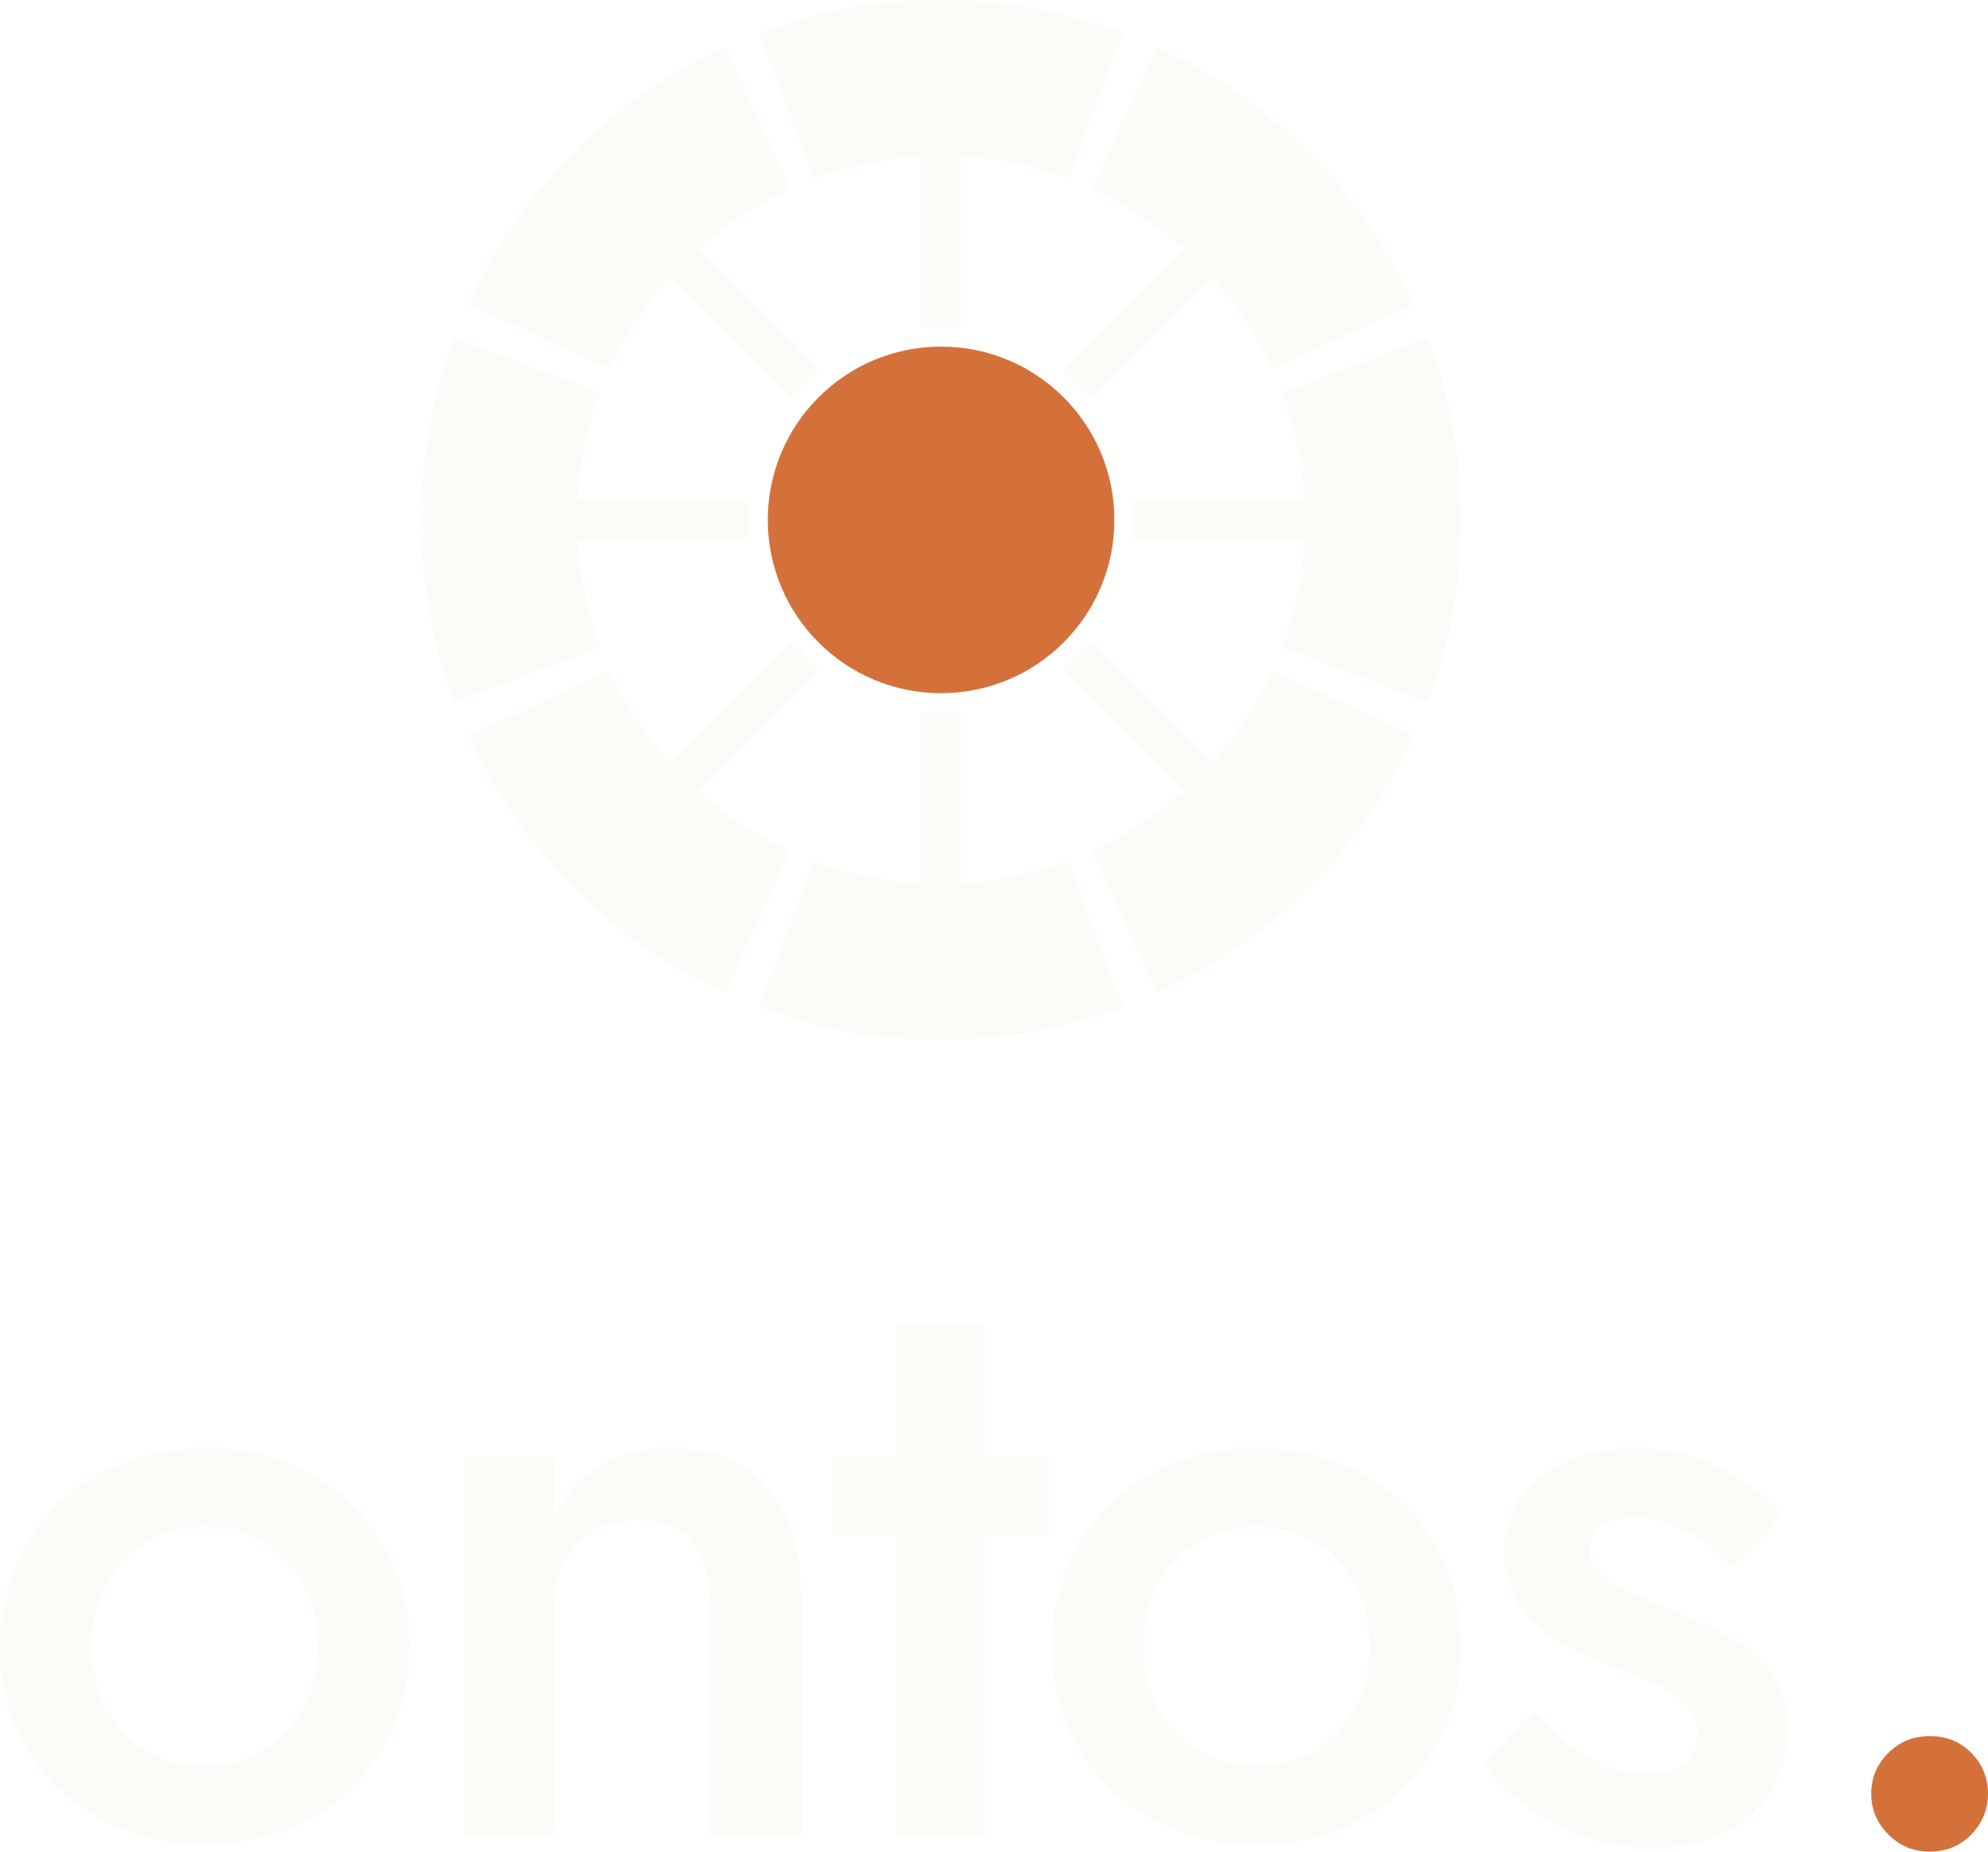
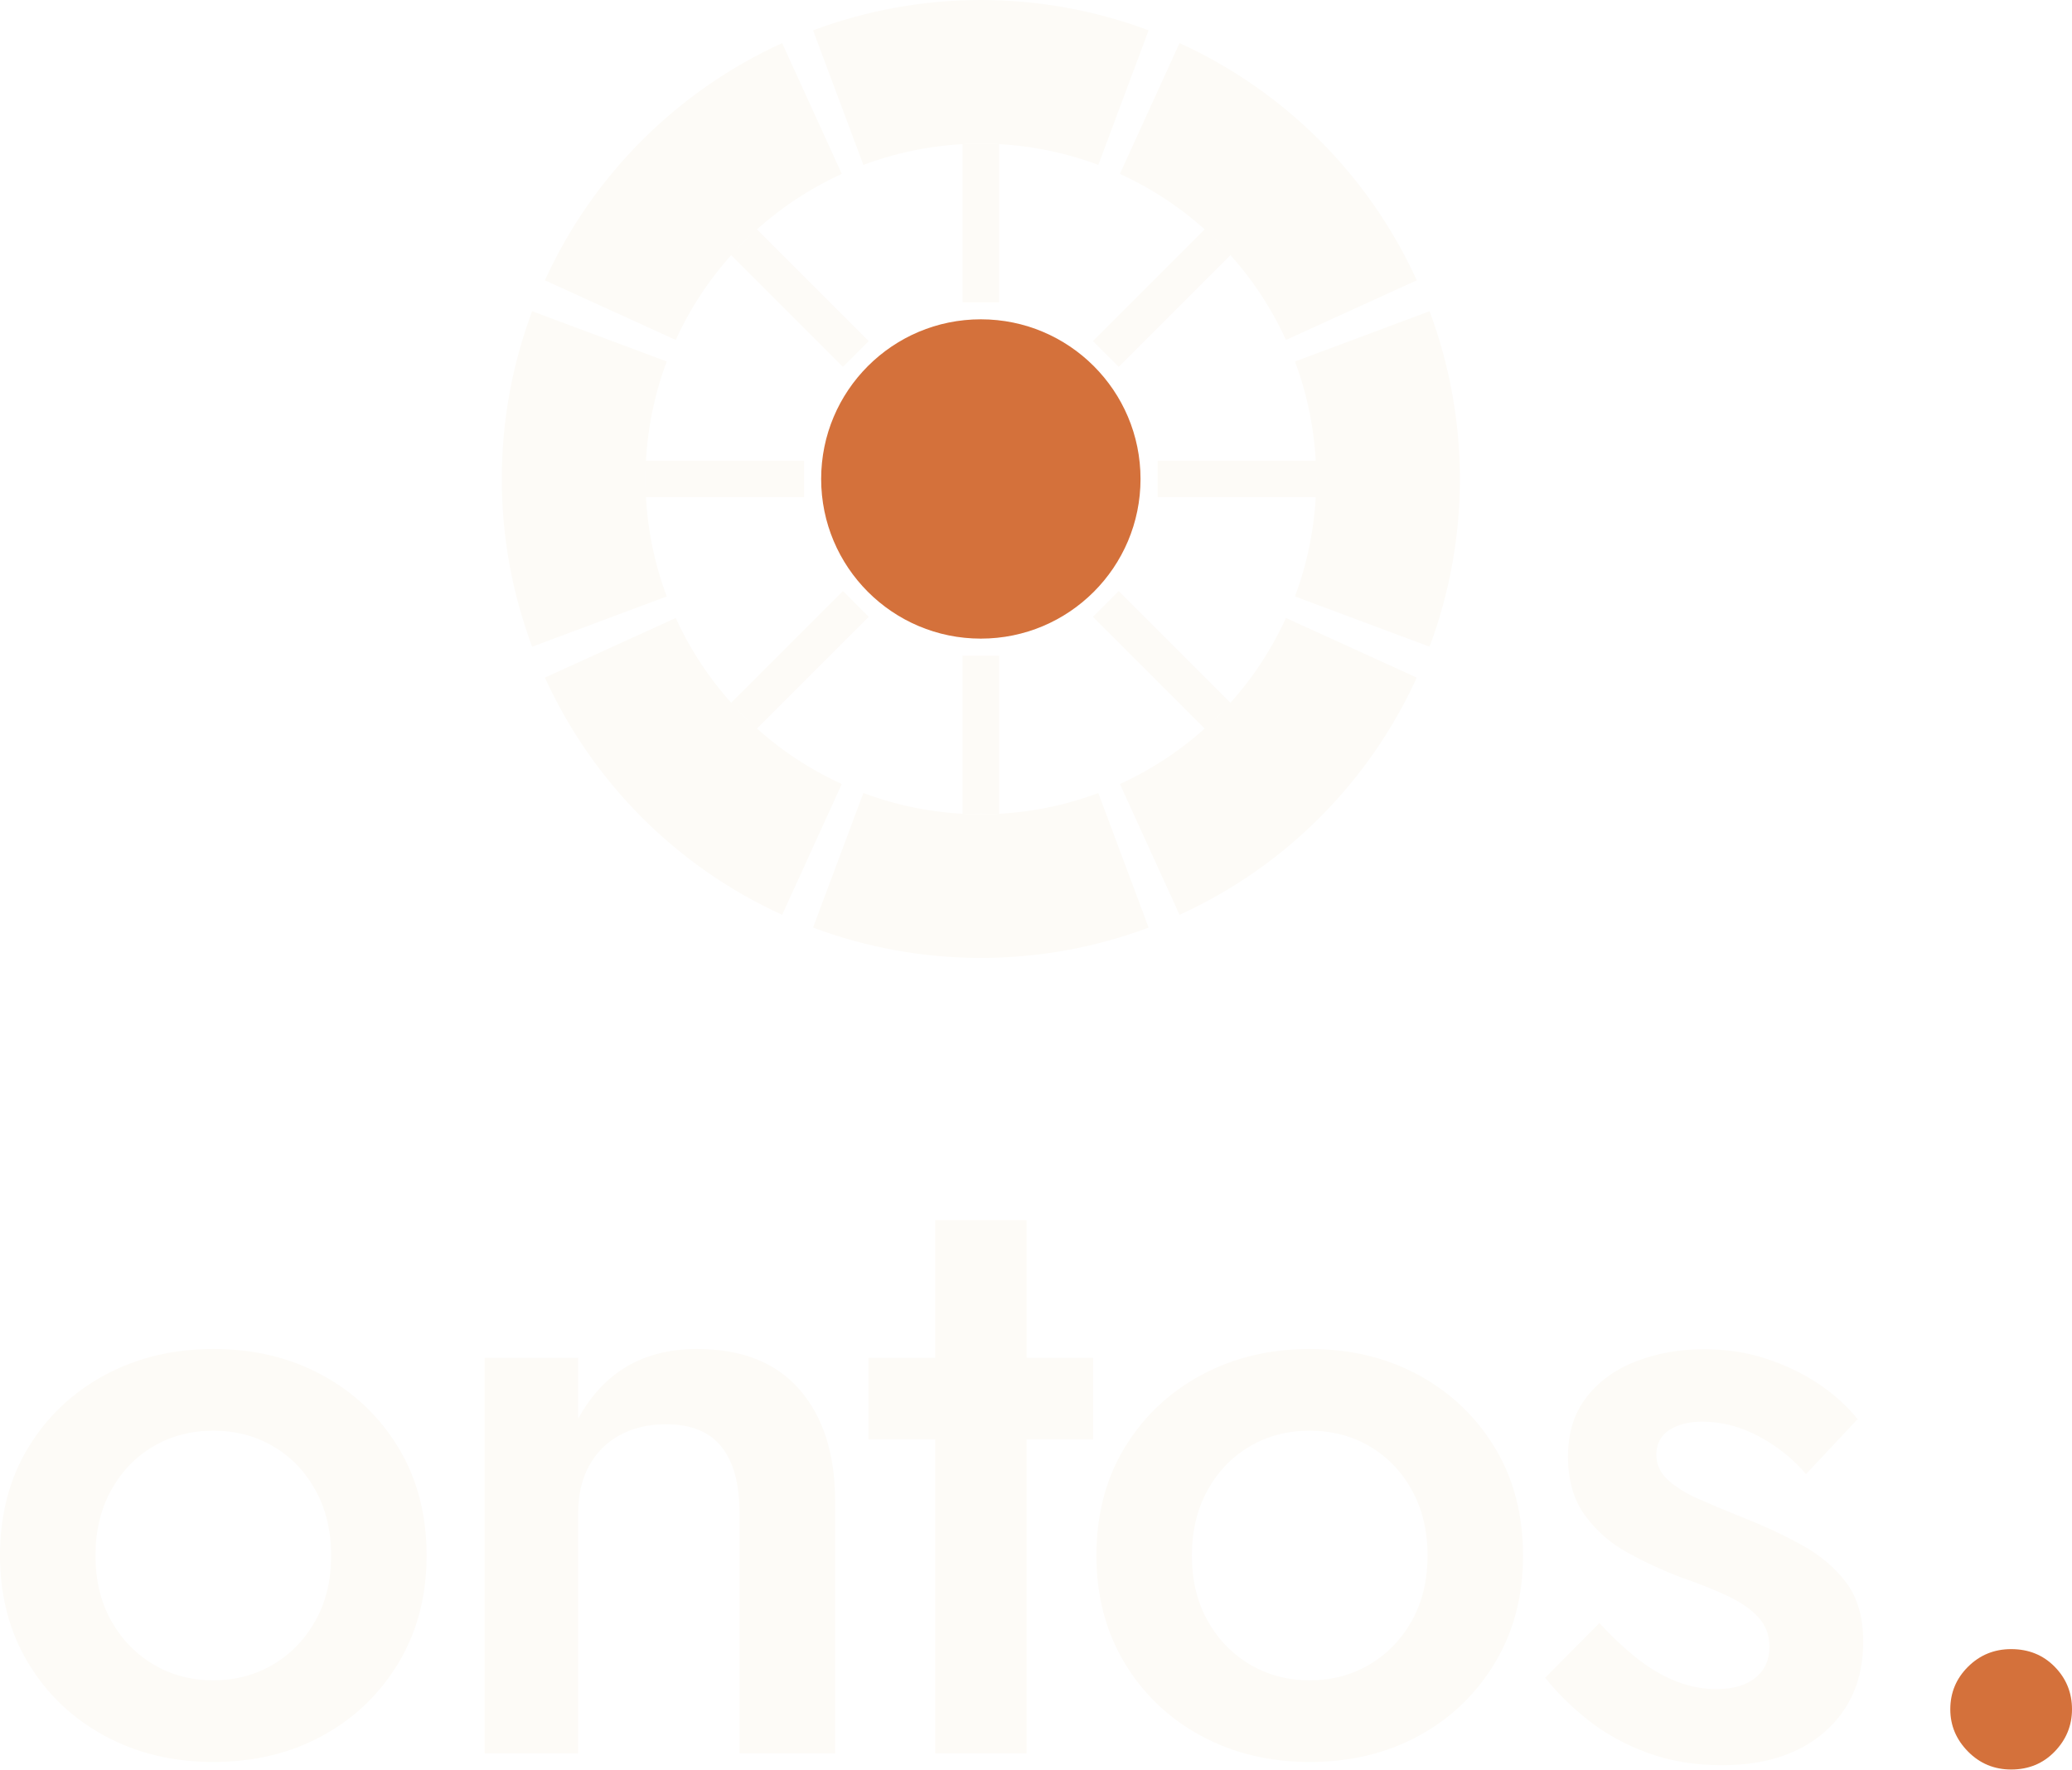
- <svg xmlns="http://www.w3.org/2000/svg" role="img" aria-label="ONTOS · vertical" viewBox="2.25 8 160.6 149.583" width="100%" overflow="visible" style="display:block;max-width:100%;height:auto;color:#fdfbf7">
-   <svg x="28.275" y="0" width="100" height="100" viewBox="0 0 100 100" color="#fdfbf7" aria-hidden="true" overflow="visible">
+ <svg xmlns="http://www.w3.org/2000/svg" role="img" aria-label="ONTOS · vertical" viewBox="2.545 8 181.66 155.167" width="100%" overflow="visible" style="display:block;max-width:100%;height:auto;color:#fdfbf7">
+   <svg x="38.539" y="0" width="100" height="100" viewBox="0 0 100 100" color="#fdfbf7" aria-hidden="true" overflow="visible">
    <path d="M35.29,10.66 A42,42 0 0 1 64.71,10.66 L60.3,22.46 A29.4,29.4 0 0 0 39.7,22.46 Z" fill="currentColor" />
    <path d="M67.42,11.78 A42,42 0 0 1 88.22,32.58 L76.75,37.81 A29.4,29.4 0 0 0 62.19,23.25 Z" fill="currentColor" />
    <path d="M89.34,35.29 A42,42 0 0 1 89.34,64.71 L77.54,60.3 A29.4,29.4 0 0 0 77.54,39.7 Z" fill="currentColor" />
    <path d="M88.22,67.42 A42,42 0 0 1 67.42,88.22 L62.19,76.75 A29.4,29.4 0 0 0 76.75,62.19 Z" fill="currentColor" />
    <path d="M64.71,89.34 A42,42 0 0 1 35.29,89.34 L39.7,77.54 A29.4,29.4 0 0 0 60.3,77.54 Z" fill="currentColor" />
    <path d="M32.58,88.22 A42,42 0 0 1 11.78,67.42 L23.25,62.19 A29.4,29.4 0 0 0 37.81,76.75 Z" fill="currentColor" />
    <path d="M10.66,64.71 A42,42 0 0 1 10.66,35.29 L22.46,39.7 A29.4,29.4 0 0 0 22.46,60.3 Z" fill="currentColor" />
    <path d="M11.78,32.58 A42,42 0 0 1 32.58,11.78 L37.81,23.25 A29.4,29.4 0 0 0 23.25,37.81 Z" fill="currentColor" />
    <line x1="50.00" y1="34.50" x2="50.00" y2="20.60" stroke="currentColor" stroke-width="3.2" />
    <line x1="60.96" y1="39.04" x2="70.79" y2="29.21" stroke="currentColor" stroke-width="3.2" />
    <line x1="65.50" y1="50.00" x2="79.40" y2="50.00" stroke="currentColor" stroke-width="3.2" />
    <line x1="60.96" y1="60.96" x2="70.79" y2="70.79" stroke="currentColor" stroke-width="3.2" />
    <line x1="50.00" y1="65.50" x2="50.00" y2="79.40" stroke="currentColor" stroke-width="3.2" />
    <line x1="39.04" y1="60.96" x2="29.21" y2="70.79" stroke="currentColor" stroke-width="3.2" />
    <line x1="34.50" y1="50.00" x2="20.60" y2="50.00" stroke="currentColor" stroke-width="3.2" />
    <line x1="39.04" y1="39.04" x2="29.21" y2="29.21" stroke="currentColor" stroke-width="3.2" />
    <circle cx="50" cy="50" r="14" fill="#d4713b" />
  </svg>
-   <g transform="translate(0 156.3333) scale(0.06666667)">
+   <g transform="translate(0 161.7534) scale(0.07540878)">
    <g fill="#fdfbf7">
      <path data-glyph="o" d="M33.75 -230.0Q33.75 -159.75 66.375 -105.375Q99.0 -51.0 155.25 -20.5Q211.5 10.0 281.75 10.0Q352.75 10.0 408.625 -20.5Q464.5 -51.0 497.125 -105.375Q529.75 -159.75 529.75 -230.0Q529.75 -301.25 497.125 -355.25Q464.5 -409.25 408.625 -439.75Q352.75 -470.25 281.75 -470.25Q211.5 -470.25 155.25 -439.75Q99.0 -409.25 66.375 -355.25Q33.75 -301.25 33.75 -230.0ZM144.75 -230.0Q144.75 -273.0 162.875 -305.875Q181.0 -338.75 212.0 -357.0Q243.0 -375.25 281.75 -375.25Q320.5 -375.25 351.5 -357.0Q382.5 -338.75 400.625 -305.875Q418.75 -273.0 418.75 -230.0Q418.75 -187.0 400.625 -154.5Q382.5 -122.0 351.5 -103.5Q320.5 -85.0 281.75 -85.0Q243.0 -85.0 212.0 -103.5Q181.0 -122.0 162.875 -154.5Q144.75 -187.0 144.75 -230.0Z" transform="translate(0 0)" />
      <path data-glyph="n" d="M365.0 -280.0V0.0H476.25V-292.5Q476.25 -375.25 435.125 -422.75Q394.0 -470.25 315.75 -470.25Q268.5 -470.25 234.0 -449.875Q199.5 -429.5 177.5 -389.25V-460.0H68.75V0.0H177.5V-280.0Q177.5 -311.25 190.125 -334.375Q202.75 -357.5 225.875 -370.125Q249.0 -382.75 279.5 -382.75Q323.0 -382.75 344.0 -356.625Q365.0 -330.5 365.0 -280.0Z" transform="translate(528.5 0)" />
      <path data-glyph="t" d="M5.0 -460.0V-365.0H266.25V-460.0ZM82.5 -620.0V0.0H188.75V-620.0Z" transform="translate(1038.5 0)" />
      <path data-glyph="o" d="M33.75 -230.0Q33.75 -159.75 66.375 -105.375Q99.0 -51.0 155.25 -20.5Q211.5 10.0 281.75 10.0Q352.75 10.0 408.625 -20.5Q464.5 -51.0 497.125 -105.375Q529.75 -159.75 529.75 -230.0Q529.75 -301.25 497.125 -355.25Q464.5 -409.25 408.625 -439.75Q352.75 -470.25 281.75 -470.25Q211.5 -470.25 155.25 -439.75Q99.0 -409.25 66.375 -355.25Q33.75 -301.25 33.75 -230.0ZM144.75 -230.0Q144.75 -273.0 162.875 -305.875Q181.0 -338.75 212.0 -357.0Q243.0 -375.25 281.75 -375.25Q320.5 -375.25 351.5 -357.0Q382.5 -338.75 400.625 -305.875Q418.75 -273.0 418.75 -230.0Q418.75 -187.0 400.625 -154.5Q382.5 -122.0 351.5 -103.5Q320.5 -85.0 281.75 -85.0Q243.0 -85.0 212.0 -103.5Q181.0 -122.0 162.875 -154.5Q144.75 -187.0 144.75 -230.0Z" transform="translate(1274.75 0)" />
      <path data-glyph="s" d="M90.0 -151.5 27.0 -88.0Q47.25 -62.25 76.875 -38.75Q106.5 -15.25 145.75 -0.75Q185.0 13.75 232.5 13.75Q308.0 13.75 352.375 -25.375Q396.75 -64.5 396.75 -130.0Q396.75 -171.75 377.625 -197.75Q358.5 -223.75 326.5 -241.625Q294.5 -259.5 256.25 -274.5Q228.25 -285.75 205.625 -295.75Q183.0 -305.75 169.625 -318.125Q156.25 -330.5 156.25 -347.25Q156.25 -366.25 171.25 -376.0Q186.25 -385.75 209.5 -385.75Q243.5 -385.75 275.5 -368.625Q307.5 -351.5 330.25 -324.75L390.25 -388.75Q371.25 -412.25 344.0 -430.25Q316.75 -448.25 283.375 -459.125Q250.0 -470.0 211.75 -470.0Q169.75 -470.0 133.5 -456.25Q97.25 -442.5 75.375 -414.625Q53.5 -386.75 53.5 -345.25Q53.5 -303.75 73.375 -276.625Q93.25 -249.5 123.5 -233.0Q153.75 -216.5 184.75 -204.75Q215.75 -194.0 238.75 -183.25Q261.75 -172.5 274.75 -158.375Q287.75 -144.25 287.75 -124.0Q287.75 -101.25 271.5 -88.0Q255.25 -74.75 225.75 -74.75Q202.75 -74.75 179.75 -83.625Q156.75 -92.5 134.625 -109.875Q112.5 -127.25 90.0 -151.5Z" transform="translate(1803.25 0)" />
    </g>
    <g fill="#d4713b">
      <path data-glyph="." d="M83.75 -51.25Q83.75 -23.0 104.375 -2.125Q125.0 18.75 154.5 18.75Q185.0 18.75 205.125 -2.125Q225.25 -23.0 225.25 -51.25Q225.25 -80.25 205.125 -100.75Q185.0 -121.25 154.5 -121.25Q125.0 -121.25 104.375 -100.75Q83.75 -80.25 83.75 -51.25Z" transform="translate(2217.5 0)" />
    </g>
  </g>
</svg>
